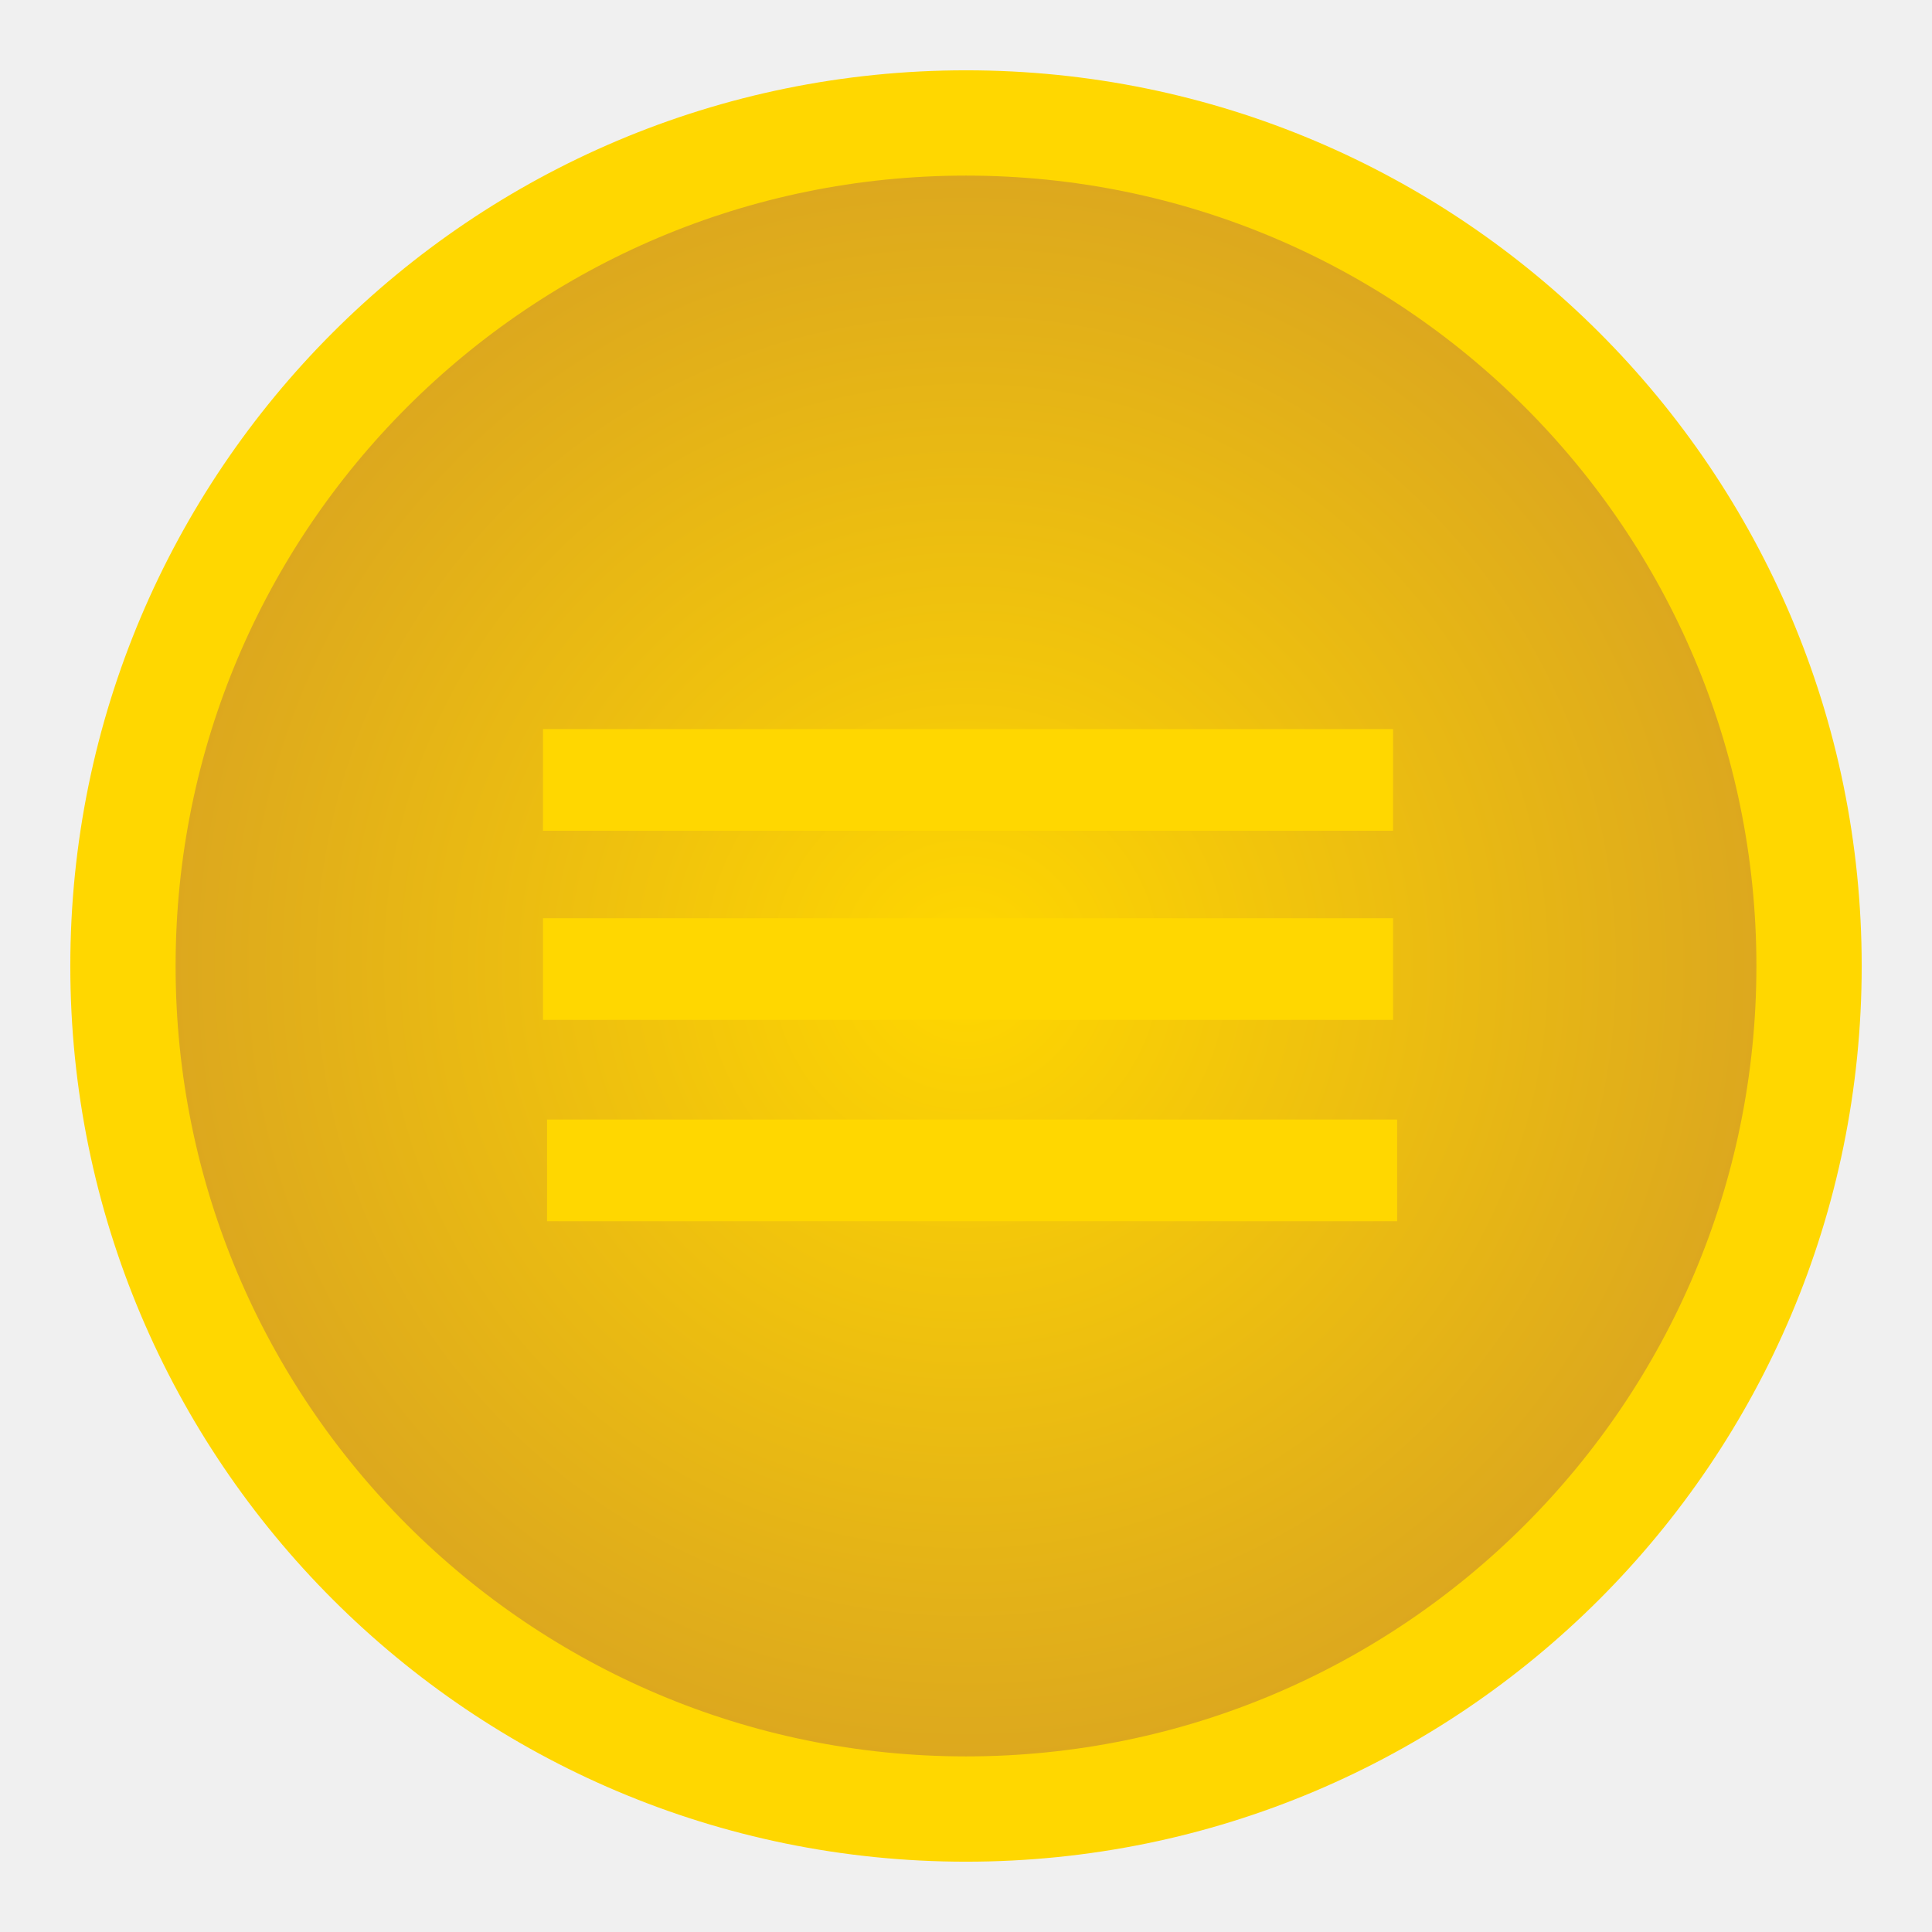
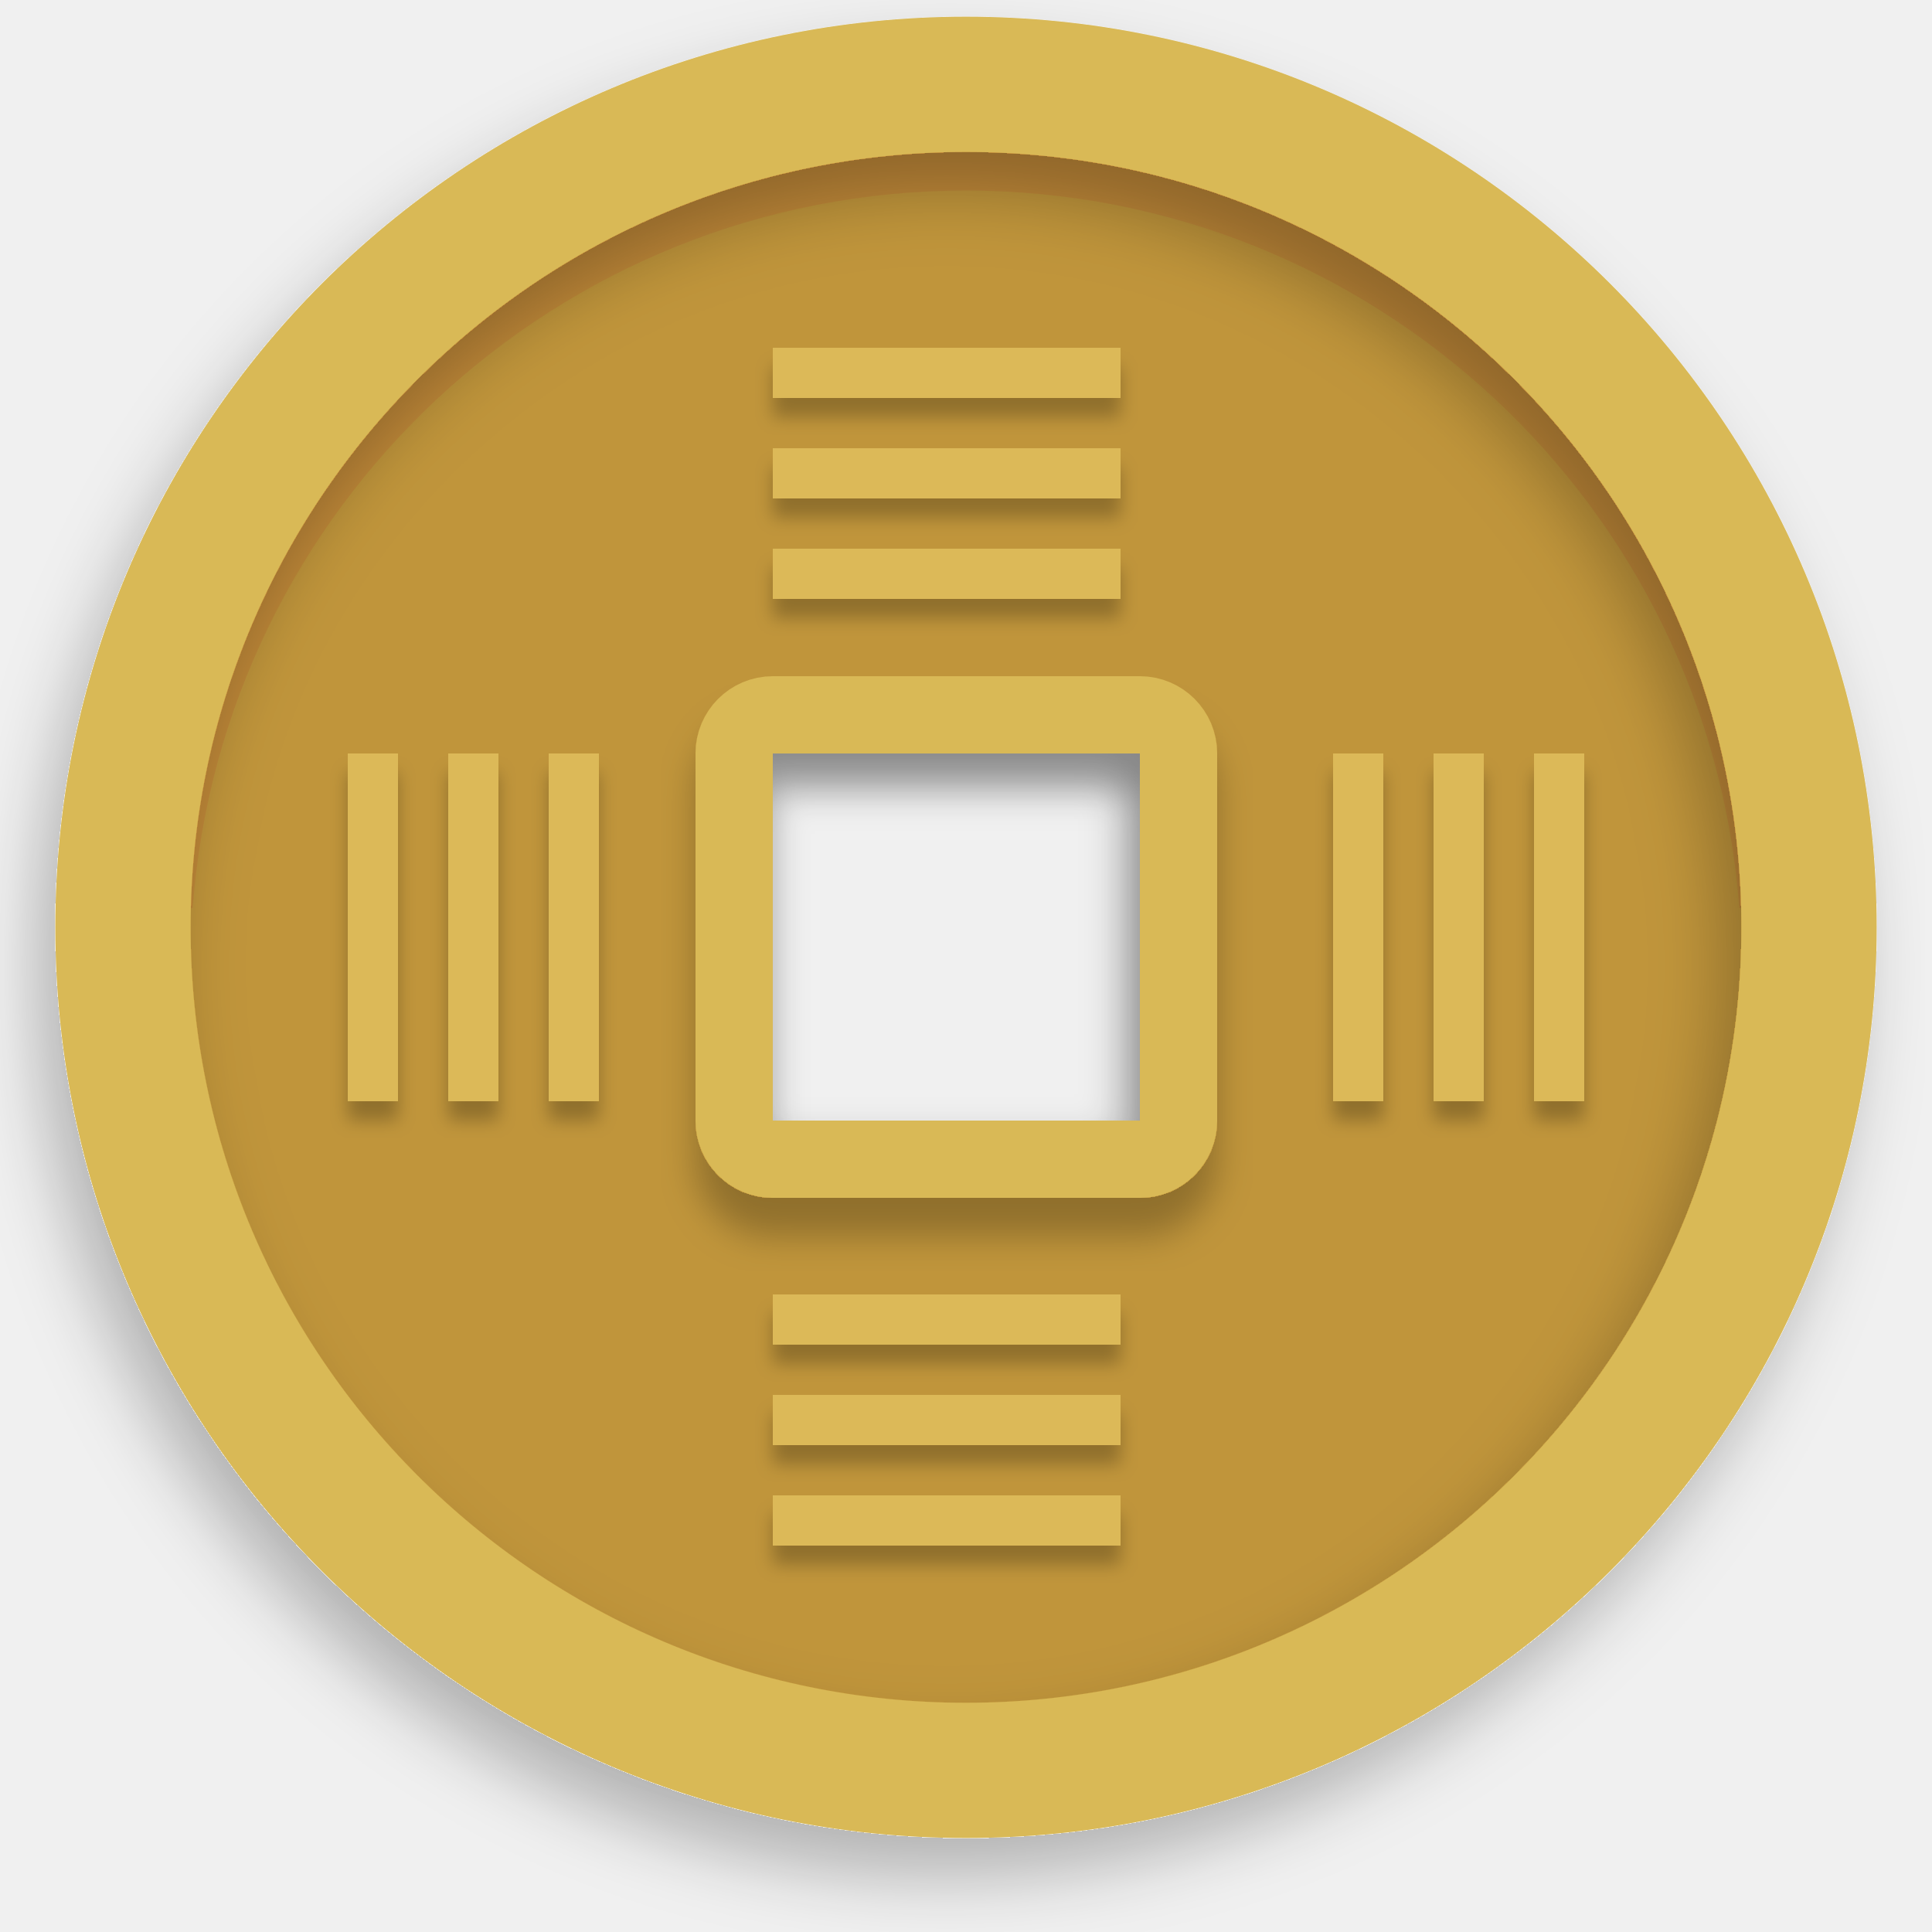
- <svg xmlns="http://www.w3.org/2000/svg" width="100%" height="100%" viewBox="0 0 100 100" version="1.1" xml:space="preserve" style="fill-rule:evenodd;clip-rule:evenodd;">
-   <circle cx="50" cy="50" r="43.636" style="fill:url(#_Radial1);stroke:rgb(255,215,0);stroke-width:5.45px;" />
-   <circle cx="50" cy="50" r="41.818" style="fill:none;" />
-   <g transform="matrix(1,0,0,1,0.421053,0.263158)">
-     <rect x="27.684" y="37.474" width="44" height="5.263" style="fill:rgb(255,215,0);" />
-   </g>
-   <g transform="matrix(1,0,0,1,0.421053,10.0526)">
-     <rect x="27.684" y="37.474" width="44" height="5.263" style="fill:rgb(255,215,0);" />
-   </g>
-   <g transform="matrix(1,0,0,1,0.631579,20.4737)">
-     <rect x="27.684" y="37.474" width="44" height="5.263" style="fill:rgb(255,215,0);" />
+ <svg xmlns="http://www.w3.org/2000/svg" width="100" height="100" viewBox="0 0 100 100" fill="none">
+   <g>
+     <g filter="url(#filter0_d_12_2939)">
+       <path d="M49.5 4C73.524 4 93 23.7 93 48C93 72.3 73.524 92 49.5 92C25.476 92 6 72.3 6 48C6 23.7 25.476 4 49.5 4ZM40 58H59V39H40V58Z" fill="#C0953A" />
+     </g>
+     <g filter="url(#filter1_d_12_2939)">
+       <rect x="38" y="37" width="23" height="23" rx="2" stroke="#D9B956" stroke-width="4" />
+     </g>
+     <g filter="url(#filter2_d_12_2939)">
+       <rect x="40" y="18" width="18" height="2.6" fill="#DCB958" />
+     </g>
+     <g filter="url(#filter3_d_12_2939)">
+       <rect x="40" y="23.2" width="18" height="2.6" fill="#DCB958" />
+     </g>
+     <g filter="url(#filter4_d_12_2939)">
+       <rect x="40" y="28.4" width="18" height="2.6" fill="#DCB958" />
+     </g>
+     <g filter="url(#filter5_d_12_2939)">
+       <rect x="40" y="67" width="18" height="2.6" fill="#DCB958" />
+     </g>
+     <g filter="url(#filter6_d_12_2939)">
+       <rect x="40" y="72.2" width="18" height="2.6" fill="#DCB958" />
+     </g>
+     <g filter="url(#filter7_d_12_2939)">
+       <rect x="40" y="77.4" width="18" height="2.6" fill="#DCB958" />
+     </g>
+     <g filter="url(#filter8_d_12_2939)">
+       <rect x="82" y="39" width="18" height="2.6" transform="rotate(90 82 39)" fill="#DCB958" />
+     </g>
+     <g filter="url(#filter9_d_12_2939)">
+       <rect x="76.8" y="39" width="18" height="2.6" transform="rotate(90 76.8 39)" fill="#DCB958" />
+     </g>
+     <g filter="url(#filter10_d_12_2939)">
+       <rect x="71.6" y="39" width="18" height="2.6" transform="rotate(90 71.6 39)" fill="#DCB958" />
+     </g>
+     <g filter="url(#filter11_d_12_2939)">
+       <rect x="31" y="39" width="18" height="2.6" transform="rotate(90 31 39)" fill="#DCB958" />
+     </g>
+     <g filter="url(#filter12_d_12_2939)">
+       <rect x="25.8" y="39" width="18" height="2.6" transform="rotate(90 25.8 39)" fill="#DCB958" />
+     </g>
+     <g filter="url(#filter13_d_12_2939)">
+       <rect x="20.6" y="39" width="18" height="2.6" transform="rotate(90 20.6 39)" fill="#DCB958" />
+     </g>
+     <path d="M50 2.864C75.025 2.864 95.496 22.365 97.043 47H90.025C88.491 26.235 71.157 9.864 50 9.864C28.843 9.864 11.51 26.235 9.976 47H2.958C4.505 22.365 24.975 2.864 50 2.864Z" fill="#BF8838" />
+     <g filter="url(#filter14_d_12_2939)">
+       <path d="M50 91.636C74.1 91.636 93.636 72.1 93.636 48C93.636 23.901 74.1 4.364 50 4.364C25.901 4.364 6.364 23.901 6.364 48C6.364 72.1 25.901 91.636 50 91.636Z" stroke="#D9B956" stroke-width="7" />
+     </g>
  </g>
  <defs>
-     <radialGradient id="_Radial1" cx="0" cy="0" r="1" gradientUnits="userSpaceOnUse" gradientTransform="matrix(43.6364,0,0,43.6364,50,50)">
-       <stop offset="0" style="stop-color:rgb(255,215,0);stop-opacity:1" />
-       <stop offset="1" style="stop-color:rgb(218,165,32);stop-opacity:1" />
-     </radialGradient>
+     <filter id="filter0_d_12_2939" x="3" y="3" width="91" height="92" filterUnits="userSpaceOnUse">
+       <feFlood flood-opacity="0" result="BackgroundImageFix" />
+       <feColorMatrix in="SourceAlpha" type="matrix" values="0 0 0 0 0 0 0 0 0 0 0 0 0 0 0 0 0 0 127 0" result="hardAlpha" />
+       <feOffset dx="-1" dy="1" />
+       <feGaussianBlur stdDeviation="1" />
+       <feComposite in2="hardAlpha" operator="out" />
+       <feColorMatrix type="matrix" values="0 0 0 0 0 0 0 0 0 0 0 0 0 0 0 0 0 0 0.25 0" />
+       <feBlend mode="normal" in2="BackgroundImageFix" result="effect1_dropShadow_12_2939" />
+       <feBlend mode="normal" in="SourceGraphic" in2="effect1_dropShadow_12_2939" result="shape" />
+     </filter>
+     <filter id="filter1_d_12_2939" x="34.2" y="35" width="30.6" height="30.8" filterUnits="userSpaceOnUse">
+       <feFlood flood-opacity="0" result="BackgroundImageFix" />
+       <feColorMatrix in="SourceAlpha" type="matrix" values="0 0 0 0 0 0 0 0 0 0 0 0 0 0 0 0 0 0 127 0" result="hardAlpha" />
+       <feOffset dy="2" />
+       <feGaussianBlur stdDeviation="0.9" />
+       <feComposite in2="hardAlpha" operator="out" />
+       <feColorMatrix type="matrix" values="0 0 0 0 0 0 0 0 0 0 0 0 0 0 0 0 0 0 0.25 0" />
+       <feBlend mode="normal" in2="BackgroundImageFix" result="effect1_dropShadow_12_2939" />
+       <feBlend mode="normal" in="SourceGraphic" in2="effect1_dropShadow_12_2939" result="shape" />
+     </filter>
+     <filter id="filter2_d_12_2939" x="39.1" y="18" width="19.8" height="4.5" filterUnits="userSpaceOnUse">
+       <feFlood flood-opacity="0" result="BackgroundImageFix" />
+       <feColorMatrix in="SourceAlpha" type="matrix" values="0 0 0 0 0 0 0 0 0 0 0 0 0 0 0 0 0 0 127 0" result="hardAlpha" />
+       <feOffset dy="1" />
+       <feGaussianBlur stdDeviation="0.45" />
+       <feComposite in2="hardAlpha" operator="out" />
+       <feColorMatrix type="matrix" values="0 0 0 0 0 0 0 0 0 0 0 0 0 0 0 0 0 0 0.25 0" />
+       <feBlend mode="normal" in2="BackgroundImageFix" result="effect1_dropShadow_12_2939" />
+       <feBlend mode="normal" in="SourceGraphic" in2="effect1_dropShadow_12_2939" result="shape" />
+     </filter>
+     <filter id="filter3_d_12_2939" x="39.1" y="23.2" width="19.8" height="4.5" filterUnits="userSpaceOnUse">
+       <feFlood flood-opacity="0" result="BackgroundImageFix" />
+       <feColorMatrix in="SourceAlpha" type="matrix" values="0 0 0 0 0 0 0 0 0 0 0 0 0 0 0 0 0 0 127 0" result="hardAlpha" />
+       <feOffset dy="1" />
+       <feGaussianBlur stdDeviation="0.45" />
+       <feComposite in2="hardAlpha" operator="out" />
+       <feColorMatrix type="matrix" values="0 0 0 0 0 0 0 0 0 0 0 0 0 0 0 0 0 0 0.25 0" />
+       <feBlend mode="normal" in2="BackgroundImageFix" result="effect1_dropShadow_12_2939" />
+       <feBlend mode="normal" in="SourceGraphic" in2="effect1_dropShadow_12_2939" result="shape" />
+     </filter>
+     <filter id="filter4_d_12_2939" x="39.1" y="28.4" width="19.8" height="4.5" filterUnits="userSpaceOnUse">
+       <feFlood flood-opacity="0" result="BackgroundImageFix" />
+       <feColorMatrix in="SourceAlpha" type="matrix" values="0 0 0 0 0 0 0 0 0 0 0 0 0 0 0 0 0 0 127 0" result="hardAlpha" />
+       <feOffset dy="1" />
+       <feGaussianBlur stdDeviation="0.45" />
+       <feComposite in2="hardAlpha" operator="out" />
+       <feColorMatrix type="matrix" values="0 0 0 0 0 0 0 0 0 0 0 0 0 0 0 0 0 0 0.25 0" />
+       <feBlend mode="normal" in2="BackgroundImageFix" result="effect1_dropShadow_12_2939" />
+       <feBlend mode="normal" in="SourceGraphic" in2="effect1_dropShadow_12_2939" result="shape" />
+     </filter>
+     <filter id="filter5_d_12_2939" x="39.1" y="67" width="19.8" height="4.5" filterUnits="userSpaceOnUse">
+       <feFlood flood-opacity="0" result="BackgroundImageFix" />
+       <feColorMatrix in="SourceAlpha" type="matrix" values="0 0 0 0 0 0 0 0 0 0 0 0 0 0 0 0 0 0 127 0" result="hardAlpha" />
+       <feOffset dy="1" />
+       <feGaussianBlur stdDeviation="0.45" />
+       <feComposite in2="hardAlpha" operator="out" />
+       <feColorMatrix type="matrix" values="0 0 0 0 0 0 0 0 0 0 0 0 0 0 0 0 0 0 0.25 0" />
+       <feBlend mode="normal" in2="BackgroundImageFix" result="effect1_dropShadow_12_2939" />
+       <feBlend mode="normal" in="SourceGraphic" in2="effect1_dropShadow_12_2939" result="shape" />
+     </filter>
+     <filter id="filter6_d_12_2939" x="39.1" y="72.2" width="19.8" height="4.5" filterUnits="userSpaceOnUse">
+       <feFlood flood-opacity="0" result="BackgroundImageFix" />
+       <feColorMatrix in="SourceAlpha" type="matrix" values="0 0 0 0 0 0 0 0 0 0 0 0 0 0 0 0 0 0 127 0" result="hardAlpha" />
+       <feOffset dy="1" />
+       <feGaussianBlur stdDeviation="0.45" />
+       <feComposite in2="hardAlpha" operator="out" />
+       <feColorMatrix type="matrix" values="0 0 0 0 0 0 0 0 0 0 0 0 0 0 0 0 0 0 0.25 0" />
+       <feBlend mode="normal" in2="BackgroundImageFix" result="effect1_dropShadow_12_2939" />
+       <feBlend mode="normal" in="SourceGraphic" in2="effect1_dropShadow_12_2939" result="shape" />
+     </filter>
+     <filter id="filter7_d_12_2939" x="39.1" y="77.4" width="19.8" height="4.5" filterUnits="userSpaceOnUse">
+       <feFlood flood-opacity="0" result="BackgroundImageFix" />
+       <feColorMatrix in="SourceAlpha" type="matrix" values="0 0 0 0 0 0 0 0 0 0 0 0 0 0 0 0 0 0 127 0" result="hardAlpha" />
+       <feOffset dy="1" />
+       <feGaussianBlur stdDeviation="0.45" />
+       <feComposite in2="hardAlpha" operator="out" />
+       <feColorMatrix type="matrix" values="0 0 0 0 0 0 0 0 0 0 0 0 0 0 0 0 0 0 0.25 0" />
+       <feBlend mode="normal" in2="BackgroundImageFix" result="effect1_dropShadow_12_2939" />
+       <feBlend mode="normal" in="SourceGraphic" in2="effect1_dropShadow_12_2939" result="shape" />
+     </filter>
+     <filter id="filter8_d_12_2939" x="78.5" y="39" width="4.4" height="19.9" filterUnits="userSpaceOnUse">
+       <feFlood flood-opacity="0" result="BackgroundImageFix" />
+       <feColorMatrix in="SourceAlpha" type="matrix" values="0 0 0 0 0 0 0 0 0 0 0 0 0 0 0 0 0 0 127 0" result="hardAlpha" />
+       <feOffset dy="1" />
+       <feGaussianBlur stdDeviation="0.45" />
+       <feComposite in2="hardAlpha" operator="out" />
+       <feColorMatrix type="matrix" values="0 0 0 0 0 0 0 0 0 0 0 0 0 0 0 0 0 0 0.25 0" />
+       <feBlend mode="normal" in2="BackgroundImageFix" result="effect1_dropShadow_12_2939" />
+       <feBlend mode="normal" in="SourceGraphic" in2="effect1_dropShadow_12_2939" result="shape" />
+     </filter>
+     <filter id="filter9_d_12_2939" x="73.3" y="39" width="4.4" height="19.9" filterUnits="userSpaceOnUse">
+       <feFlood flood-opacity="0" result="BackgroundImageFix" />
+       <feColorMatrix in="SourceAlpha" type="matrix" values="0 0 0 0 0 0 0 0 0 0 0 0 0 0 0 0 0 0 127 0" result="hardAlpha" />
+       <feOffset dy="1" />
+       <feGaussianBlur stdDeviation="0.45" />
+       <feComposite in2="hardAlpha" operator="out" />
+       <feColorMatrix type="matrix" values="0 0 0 0 0 0 0 0 0 0 0 0 0 0 0 0 0 0 0.25 0" />
+       <feBlend mode="normal" in2="BackgroundImageFix" result="effect1_dropShadow_12_2939" />
+       <feBlend mode="normal" in="SourceGraphic" in2="effect1_dropShadow_12_2939" result="shape" />
+     </filter>
+     <filter id="filter10_d_12_2939" x="68.1" y="39" width="4.4" height="19.9" filterUnits="userSpaceOnUse">
+       <feFlood flood-opacity="0" result="BackgroundImageFix" />
+       <feColorMatrix in="SourceAlpha" type="matrix" values="0 0 0 0 0 0 0 0 0 0 0 0 0 0 0 0 0 0 127 0" result="hardAlpha" />
+       <feOffset dy="1" />
+       <feGaussianBlur stdDeviation="0.45" />
+       <feComposite in2="hardAlpha" operator="out" />
+       <feColorMatrix type="matrix" values="0 0 0 0 0 0 0 0 0 0 0 0 0 0 0 0 0 0 0.25 0" />
+       <feBlend mode="normal" in2="BackgroundImageFix" result="effect1_dropShadow_12_2939" />
+       <feBlend mode="normal" in="SourceGraphic" in2="effect1_dropShadow_12_2939" result="shape" />
+     </filter>
+     <filter id="filter11_d_12_2939" x="27.5" y="39" width="4.4" height="19.9" filterUnits="userSpaceOnUse">
+       <feFlood flood-opacity="0" result="BackgroundImageFix" />
+       <feColorMatrix in="SourceAlpha" type="matrix" values="0 0 0 0 0 0 0 0 0 0 0 0 0 0 0 0 0 0 127 0" result="hardAlpha" />
+       <feOffset dy="1" />
+       <feGaussianBlur stdDeviation="0.45" />
+       <feComposite in2="hardAlpha" operator="out" />
+       <feColorMatrix type="matrix" values="0 0 0 0 0 0 0 0 0 0 0 0 0 0 0 0 0 0 0.25 0" />
+       <feBlend mode="normal" in2="BackgroundImageFix" result="effect1_dropShadow_12_2939" />
+       <feBlend mode="normal" in="SourceGraphic" in2="effect1_dropShadow_12_2939" result="shape" />
+     </filter>
+     <filter id="filter12_d_12_2939" x="22.3" y="39" width="4.4" height="19.9" filterUnits="userSpaceOnUse">
+       <feFlood flood-opacity="0" result="BackgroundImageFix" />
+       <feColorMatrix in="SourceAlpha" type="matrix" values="0 0 0 0 0 0 0 0 0 0 0 0 0 0 0 0 0 0 127 0" result="hardAlpha" />
+       <feOffset dy="1" />
+       <feGaussianBlur stdDeviation="0.45" />
+       <feComposite in2="hardAlpha" operator="out" />
+       <feColorMatrix type="matrix" values="0 0 0 0 0 0 0 0 0 0 0 0 0 0 0 0 0 0 0.25 0" />
+       <feBlend mode="normal" in2="BackgroundImageFix" result="effect1_dropShadow_12_2939" />
+       <feBlend mode="normal" in="SourceGraphic" in2="effect1_dropShadow_12_2939" result="shape" />
+     </filter>
+     <filter id="filter13_d_12_2939" x="17.1" y="39" width="4.4" height="19.9" filterUnits="userSpaceOnUse">
+       <feFlood flood-opacity="0" result="BackgroundImageFix" />
+       <feColorMatrix in="SourceAlpha" type="matrix" values="0 0 0 0 0 0 0 0 0 0 0 0 0 0 0 0 0 0 127 0" result="hardAlpha" />
+       <feOffset dy="1" />
+       <feGaussianBlur stdDeviation="0.45" />
+       <feComposite in2="hardAlpha" operator="out" />
+       <feColorMatrix type="matrix" values="0 0 0 0 0 0 0 0 0 0 0 0 0 0 0 0 0 0 0.25 0" />
+       <feBlend mode="normal" in2="BackgroundImageFix" result="effect1_dropShadow_12_2939" />
+       <feBlend mode="normal" in="SourceGraphic" in2="effect1_dropShadow_12_2939" result="shape" />
+     </filter>
+     <filter id="filter14_d_12_2939" x="-1.636" y="-0.636" width="101.272" height="101.272" filterUnits="userSpaceOnUse">
+       <feFlood flood-opacity="0" result="BackgroundImageFix" />
+       <feColorMatrix in="SourceAlpha" type="matrix" values="0 0 0 0 0 0 0 0 0 0 0 0 0 0 0 0 0 0 127 0" result="hardAlpha" />
+       <feOffset dx="-1" dy="2" />
+       <feGaussianBlur stdDeviation="1.75" />
+       <feComposite in2="hardAlpha" operator="out" />
+       <feColorMatrix type="matrix" values="0 0 0 0 0 0 0 0 0 0 0 0 0 0 0 0 0 0 0.25 0" />
+       <feBlend mode="normal" in2="BackgroundImageFix" result="effect1_dropShadow_12_2939" />
+       <feBlend mode="normal" in="SourceGraphic" in2="effect1_dropShadow_12_2939" result="shape" />
+     </filter>
+     <clipPath id="clip0_12_2939">
+       <rect width="100" height="100" fill="white" />
+     </clipPath>
  </defs>
</svg>
